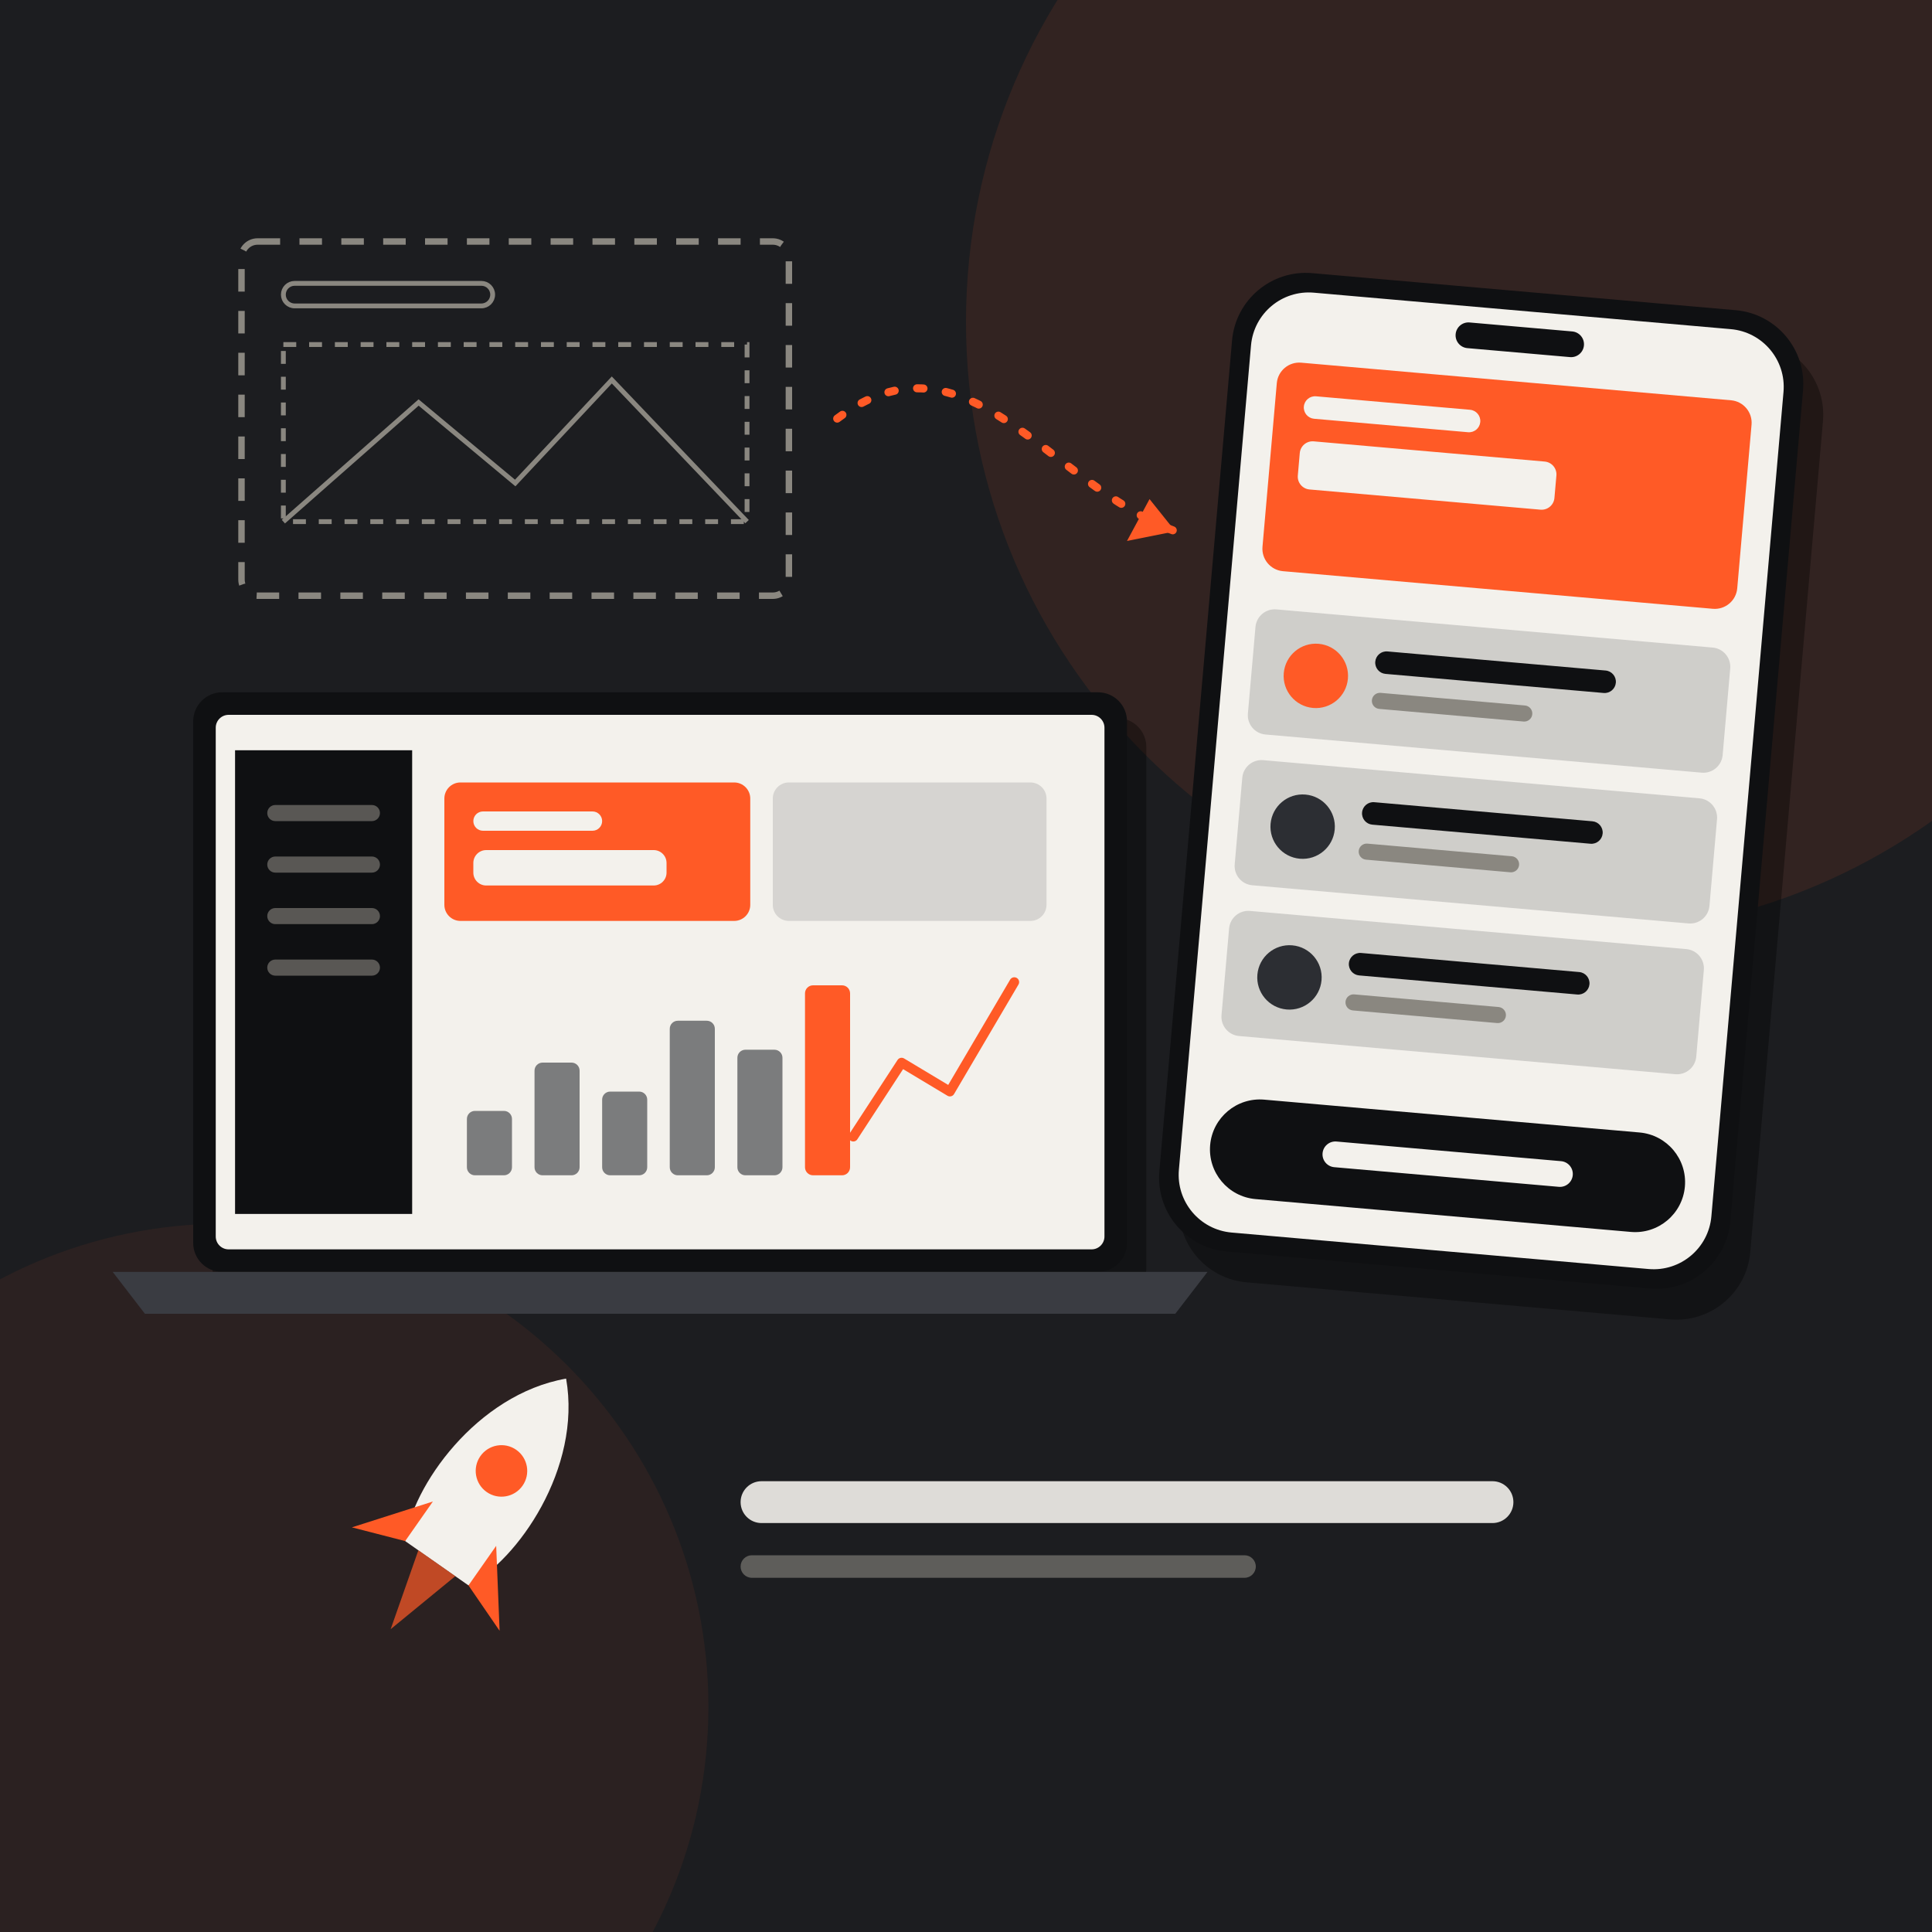
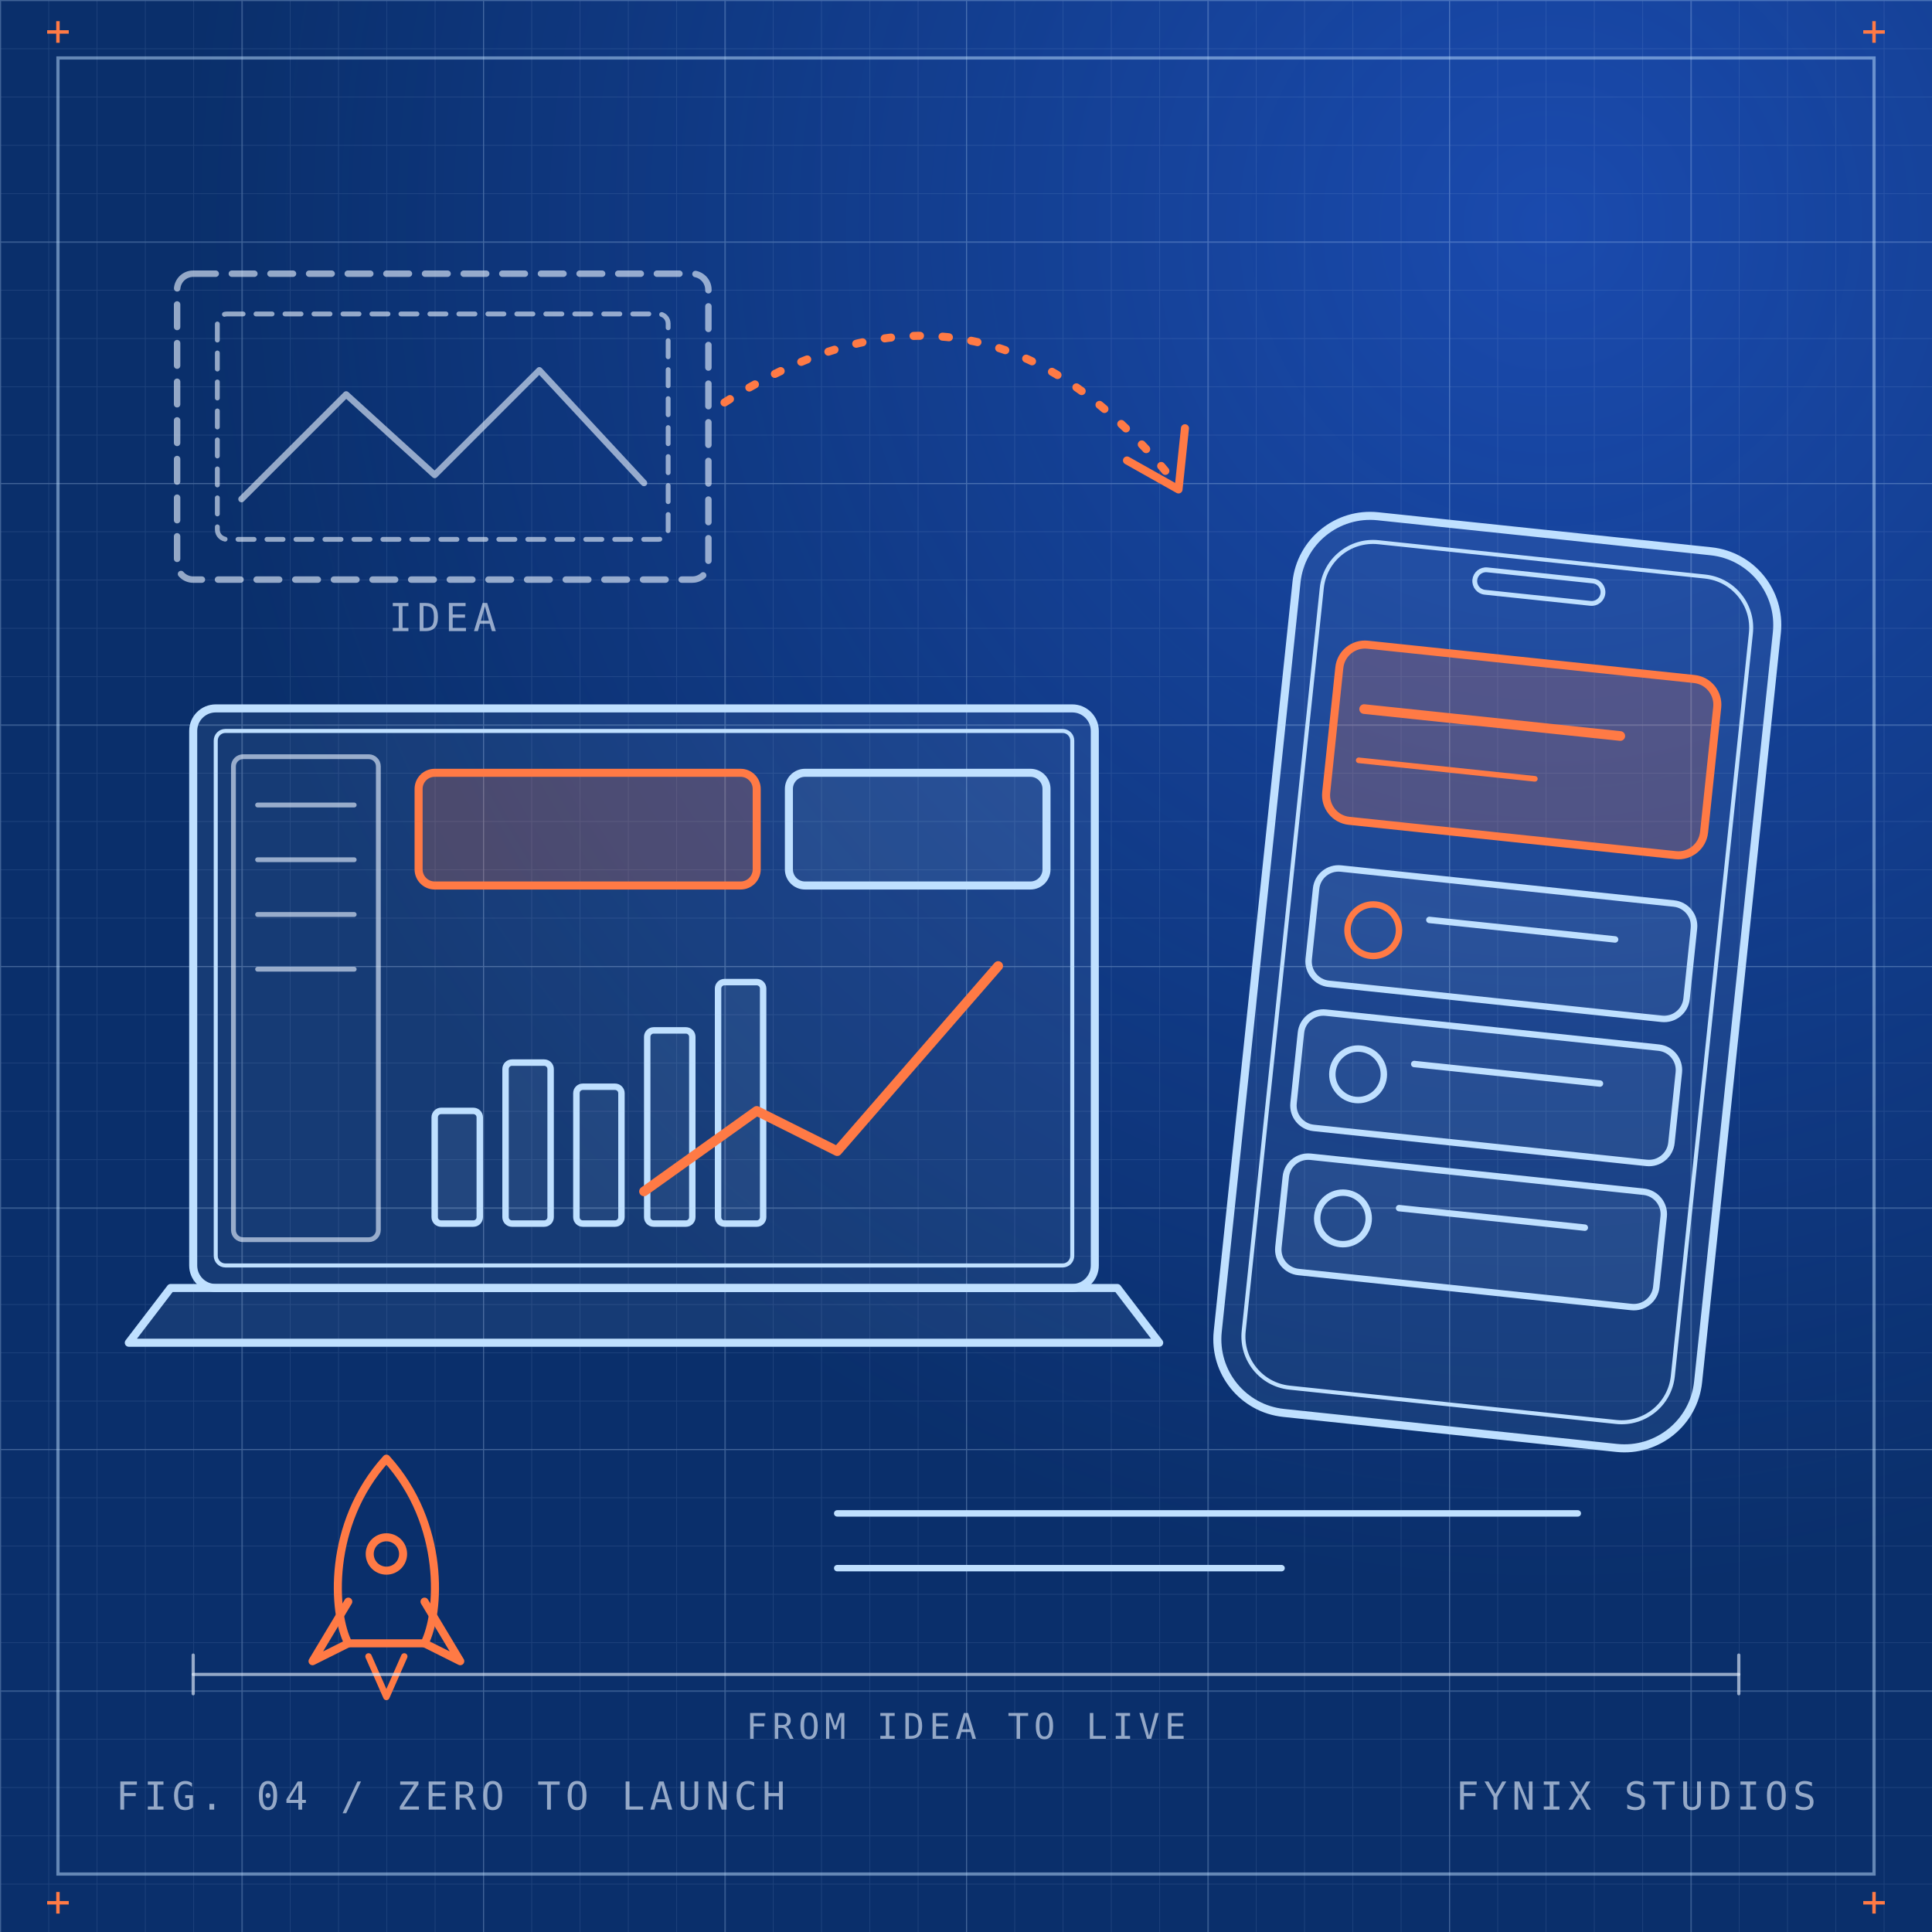
<svg xmlns="http://www.w3.org/2000/svg" width="1200" height="1200" viewBox="0 0 1200 1200">
-   <rect width="1200" height="1200" fill="#1c1d20" />
-   <circle cx="980" cy="200" r="380" fill="#ff5a26" opacity="0.10" />
-   <circle cx="140" cy="1060" r="300" fill="#ff5a26" opacity="0.07" />
-   <rect x="132" y="446" width="580" height="360" rx="18" fill="#000" opacity="0.35" />
-   <rect x="120" y="430" width="580" height="360" rx="18" fill="#0f1012" />
-   <rect x="134" y="444" width="552" height="332" rx="8" fill="#f3f1ec" />
-   <rect x="146" y="466" width="528" height="288" fill="#f3f1ec" />
-   <rect x="146" y="466" width="110" height="288" fill="#0f1012" />
-   <rect x="166" y="500" width="70" height="10" rx="5.0" fill="#8a8780" opacity="0.6" />
-   <rect x="166" y="532" width="70" height="10" rx="5.0" fill="#8a8780" opacity="0.6" />
-   <rect x="166" y="564" width="70" height="10" rx="5.0" fill="#8a8780" opacity="0.6" />
-   <rect x="166" y="596" width="70" height="10" rx="5.0" fill="#8a8780" opacity="0.6" />
-   <rect x="276" y="486" width="190" height="86" rx="10" fill="#ff5a26" />
-   <rect x="480" y="486" width="170" height="86" rx="10" fill="#2c2e33" opacity=".15" />
-   <rect x="294" y="504" width="80" height="12" rx="6" fill="#f3f1ec" />
-   <rect x="294" y="528" width="120" height="22" rx="8" fill="#f3f1ec" />
-   <rect x="290" y="690" width="28" height="40" rx="5" fill="#2c2e33" opacity="0.6" />
-   <rect x="332" y="660" width="28" height="70" rx="5" fill="#2c2e33" opacity="0.6" />
-   <rect x="374" y="678" width="28" height="52" rx="5" fill="#2c2e33" opacity="0.6" />
-   <rect x="416" y="634" width="28" height="96" rx="5" fill="#2c2e33" opacity="0.6" />
-   <rect x="458" y="652" width="28" height="78" rx="5" fill="#2c2e33" opacity="0.6" />
-   <rect x="500" y="612" width="28" height="118" rx="5" fill="#ff5a26" opacity="1" />
-   <path d="M530 706 L560 660 L590 678 L630 610" stroke="#ff5a26" stroke-width="6" fill="none" stroke-linecap="round" stroke-linejoin="round" />
-   <path d="M70 790 H750 L730 816 H90 Z" fill="#3a3c42" />
-   <g transform="rotate(5 920.0 485.0)">
-     <rect x="756" y="198" width="356" height="610" rx="46" fill="#000" opacity="0.35" />
-     <rect x="742" y="180" width="356" height="610" rx="46" fill="#0f1012" />
-     <rect x="754" y="192" width="332" height="586" rx="36" fill="#f3f1ec" />
-     <rect x="880.0" y="202" width="80" height="16" rx="8" fill="#0f1012" />
-     <rect x="772" y="236" width="296" height="130" rx="14" fill="#ff5a26" />
-     <rect x="790" y="256" width="110" height="14" rx="7" fill="#f3f1ec" />
-     <rect x="790" y="284" width="160" height="30" rx="8" fill="#f3f1ec" />
-     <rect x="772" y="390" width="296" height="78" rx="12" fill="#2c2e33" opacity=".18" />
-     <circle cx="812" cy="429" r="20" fill="#ff5a26" />
-     <rect x="848" y="410" width="150" height="14" rx="7" fill="#0f1012" />
-     <rect x="848" y="436" width="100" height="10" rx="5" fill="#8a8780" />
-     <rect x="772" y="484" width="296" height="78" rx="12" fill="#2c2e33" opacity=".18" />
-     <circle cx="812" cy="523" r="20" fill="#2c2e33" />
-     <rect x="848" y="504" width="150" height="14" rx="7" fill="#0f1012" />
-     <rect x="848" y="530" width="100" height="10" rx="5" fill="#8a8780" />
-     <rect x="772" y="578" width="296" height="78" rx="12" fill="#2c2e33" opacity=".18" />
-     <circle cx="812" cy="617" r="20" fill="#2c2e33" />
-     <rect x="848" y="598" width="150" height="14" rx="7" fill="#0f1012" />
-     <rect x="848" y="624" width="100" height="10" rx="5" fill="#8a8780" />
-     <rect x="772" y="694" width="296" height="62" rx="31" fill="#0f1012" />
-     <rect x="842" y="716" width="156" height="16" rx="8" fill="#f3f1ec" />
+   <defs>
+     <pattern id="g1" width="30" height="30" patternUnits="userSpaceOnUse">
+       <path d="M30 0H0V30" fill="none" stroke="rgba(191,224,255,0.10)" stroke-width="1" />
+     </pattern>
+     <pattern id="g2" width="150" height="150" patternUnits="userSpaceOnUse">
+       <path d="M150 0H0V150" fill="none" stroke="rgba(191,224,255,0.22)" stroke-width="1.5" />
+     </pattern>
+     <radialGradient id="glow" cx="80%" cy="12%" r="70%">
+       <stop offset="0" stop-color="#2e6cff" stop-opacity="0.45" />
+       <stop offset="1" stop-color="#2e6cff" stop-opacity="0" />
+     </radialGradient>
+   </defs>
+   <rect width="1200" height="1200" fill="#0a2f6b" />
+   <rect width="1200" height="1200" fill="url(#glow)" />
+   <rect width="1200" height="1200" fill="url(#g1)" />
+   <rect width="1200" height="1200" fill="url(#g2)" />
+   <rect x="36" y="36" width="1128" height="1128" fill="none" stroke="rgba(191,224,255,0.5)" stroke-width="2" />
+   <g font-family="ui-monospace,'SF Mono',Menlo,Consolas,monospace" font-size="26" fill="#ff7a45" text-anchor="middle">
+     <text x="36" y="28">+</text>
+     <text x="1164" y="28">+</text>
+     <text x="36" y="1190">+</text>
+     <text x="1164" y="1190">+</text>
  </g>
-   <rect x="150" y="150" width="340" height="220" rx="10" fill="none" stroke="#8a8780" stroke-width="4" stroke-dasharray="14 12" />
-   <rect x="176" y="176" width="130" height="14" rx="7" fill="none" stroke="#8a8780" stroke-width="3" />
-   <rect x="176" y="214" width="288" height="110" fill="none" stroke="#8a8780" stroke-width="3" stroke-dasharray="8 8" />
-   <path d="M176 324 L260 250 L320 300 L380 236 L464 324" stroke="#8a8780" stroke-width="3" fill="none" />
-   <path d="M520 260 C 600 200, 650 300, 730 330" stroke="#ff5a26" stroke-width="5" stroke-dasharray="4 14" stroke-linecap="round" fill="none" />
-   <polygon points="730,330 700,336 714,310" fill="#ff5a26" />
-   <g transform="translate(300 930) rotate(35)">
-     <path d="M0 -90 C 40 -50, 40 20, 24 50 H-24 C-40 20,-40 -50, 0 -90Z" fill="#f3f1ec" />
-     <circle cx="0" cy="-20" r="16" fill="#ff5a26" />
-     <path d="M-24 20 L-56 62 L-24 50Z M24 20 L56 62 L24 50Z" fill="#ff5a26" />
-     <path d="M-14 50 H14 L0 100Z" fill="#ff5a26" opacity=".7" />
+   <g fill="none" stroke="#bfe0ff" stroke-width="5" stroke-linecap="round" stroke-linejoin="round">
+     <rect x="110" y="170" width="330" height="190" rx="10" fill="none" stroke="rgba(232,241,255,0.62)" stroke-width="4" stroke-dasharray="14 10" />
+     <rect x="135" y="195" width="280" height="140" rx="6" fill="none" stroke="rgba(232,241,255,0.62)" stroke-width="3" stroke-dasharray="10 8" />
+     <path d="M150 310 L215 245 L270 295 L335 230 L400 300" fill="none" stroke="rgba(232,241,255,0.62)" stroke-width="4" />
+     <text x="275" y="392" font-family="ui-monospace,'SF Mono',Menlo,Consolas,monospace" font-size="24" fill="rgba(232,241,255,0.62)" text-anchor="middle" font-weight="400" letter-spacing="3" stroke="none">IDEA</text>
+     <path d="M450 250 C560 180 650 200 730 300" fill="none" stroke="#ff7a45" stroke-width="5" stroke-dasharray="4 14" />
+     <path d="M700 286 L732 304 L736 266" fill="none" stroke="#ff7a45" stroke-width="5" />
+     <rect x="120" y="440" width="560" height="360" rx="14" fill="rgba(191,224,255,0.07)" stroke="#bfe0ff" stroke-width="5" />
+     <rect x="134" y="454" width="532" height="332" rx="6" fill="none" stroke="#bfe0ff" stroke-width="2.5" />
+     <path d="M80 834 L720 834 L694 800 L106 800 Z" fill="rgba(191,224,255,0.07)" stroke="#bfe0ff" stroke-width="5" />
+     <rect x="145" y="470" width="90" height="300" rx="6" fill="none" stroke="rgba(232,241,255,0.62)" stroke-width="3" />
+     <line x1="160" y1="500" x2="220" y2="500" stroke="rgba(232,241,255,0.62)" stroke-width="3" />
+     <line x1="160" y1="534" x2="220" y2="534" stroke="rgba(232,241,255,0.62)" stroke-width="3" />
+     <line x1="160" y1="568" x2="220" y2="568" stroke="rgba(232,241,255,0.62)" stroke-width="3" />
+     <line x1="160" y1="602" x2="220" y2="602" stroke="rgba(232,241,255,0.62)" stroke-width="3" />
+     <rect x="260" y="480" width="210" height="70" rx="10" fill="rgba(255,122,69,0.22)" stroke="#ff7a45" stroke-width="5" />
+     <rect x="490" y="480" width="160" height="70" rx="10" fill="rgba(191,224,255,0.07)" stroke="#bfe0ff" stroke-width="5" />
+     <rect x="270" y="690" width="28" height="70" rx="4" fill="rgba(191,224,255,0.07)" stroke="#bfe0ff" stroke-width="4" />
+     <rect x="314" y="660" width="28" height="100" rx="4" fill="rgba(191,224,255,0.07)" stroke="#bfe0ff" stroke-width="4" />
+     <rect x="358" y="675" width="28" height="85" rx="4" fill="rgba(191,224,255,0.07)" stroke="#bfe0ff" stroke-width="4" />
+     <rect x="402" y="640" width="28" height="120" rx="4" fill="rgba(191,224,255,0.07)" stroke="#bfe0ff" stroke-width="4" />
+     <rect x="446" y="610" width="28" height="150" rx="4" fill="rgba(191,224,255,0.07)" stroke="#bfe0ff" stroke-width="4" />
+     <path d="M400 740 L470 690 L520 715 L620 600" fill="none" stroke="#ff7a45" stroke-width="6" />
+     <g transform="rotate(6 930.0 610.0)">
+       <rect x="780" y="330" width="300" height="560" rx="46" fill="rgba(191,224,255,0.07)" stroke="#bfe0ff" stroke-width="5" />
+       <rect x="796" y="346" width="268" height="528" rx="32" fill="none" stroke="#bfe0ff" stroke-width="2.5" />
+       <rect x="890.0" y="356" width="80" height="14" rx="7" fill="none" stroke="#bfe0ff" stroke-width="3" />
+       <rect x="812" y="410" width="236" height="110" rx="16" fill="rgba(255,122,69,0.22)" stroke="#ff7a45" stroke-width="5" />
+       <line x1="830" y1="450" x2="990" y2="450" stroke="#ff7a45" stroke-width="6" />
+       <line x1="830" y1="482" x2="940" y2="482" stroke="#ff7a45" stroke-width="3.5" />
+       <rect x="812" y="550" width="236" height="72" rx="14" fill="rgba(191,224,255,0.07)" stroke="#bfe0ff" stroke-width="4" />
+       <circle cx="850" cy="586" r="16" fill="none" stroke="#ff7a45" stroke-width="4" />
+       <line x1="884" y1="576" x2="1000" y2="576" stroke="#bfe0ff" stroke-width="4" />
+       <rect x="812" y="640" width="236" height="72" rx="14" fill="rgba(191,224,255,0.07)" stroke="#bfe0ff" stroke-width="4" />
+       <circle cx="850" cy="676" r="16" fill="none" stroke="#bfe0ff" stroke-width="4" />
+       <line x1="884" y1="666" x2="1000" y2="666" stroke="#bfe0ff" stroke-width="4" />
+       <rect x="812" y="730" width="236" height="72" rx="14" fill="rgba(191,224,255,0.07)" stroke="#bfe0ff" stroke-width="4" />
+       <circle cx="850" cy="766" r="16" fill="none" stroke="#bfe0ff" stroke-width="4" />
+       <line x1="884" y1="756" x2="1000" y2="756" stroke="#bfe0ff" stroke-width="4" />
+     </g>
+     <path d="M240 906 C277.0 946.7 273.3 1002.2 263.68 1020.7 H216.32 C206.7 1002.2 203.0 946.7 240 906 Z" fill="none" stroke="#ff7a45" stroke-width="5" />
+     <circle cx="240" cy="965.2" r="10.36" fill="none" stroke="#ff7a45" stroke-width="5" />
+     <path d="M216.32 994.8 L194.12 1031.8 L216.32 1020.7" fill="none" stroke="#ff7a45" stroke-width="5" />
+     <path d="M263.68 994.8 L285.88 1031.8 L263.68 1020.7" fill="none" stroke="#ff7a45" stroke-width="5" />
+     <path d="M228.9 1028.84 L240 1054.0 L251.1 1028.84" fill="none" stroke="#ff7a45" stroke-width="4" />
+     <line x1="520" y1="940" x2="980" y2="940" stroke="#bfe0ff" stroke-width="4" />
+     <line x1="520" y1="974" x2="796.0" y2="974" stroke="#bfe0ff" stroke-width="4" />
+     <line x1="120" y1="1040" x2="1080" y2="1040" stroke="rgba(232,241,255,0.62)" stroke-width="2" />
+     <line x1="120" y1="1028" x2="120" y2="1052" stroke="rgba(232,241,255,0.62)" stroke-width="2" />
+     <line x1="1080" y1="1028" x2="1080" y2="1052" stroke="rgba(232,241,255,0.62)" stroke-width="2" />
+     <text x="600.0" y="1080" font-family="ui-monospace,'SF Mono',Menlo,Consolas,monospace" font-size="22" fill="rgba(232,241,255,0.62)" text-anchor="middle" font-weight="400" letter-spacing="3" stroke="none">FROM IDEA TO LIVE</text>
  </g>
-   <rect x="460" y="920" width="480" height="26" rx="13" fill="#f3f1ec" opacity=".9" />
-   <rect x="460" y="966" width="320" height="14" rx="7" fill="#8a8780" opacity=".6" />
+   <g font-family="ui-monospace,'SF Mono',Menlo,Consolas,monospace" font-size="24" letter-spacing="3" fill="rgba(232,241,255,0.62)">
+     <text x="72" y="1124">FIG. 04 / ZERO TO LAUNCH</text>
+     <text x="1128" y="1124" text-anchor="end">FYNIX STUDIOS</text>
+   </g>
</svg>
